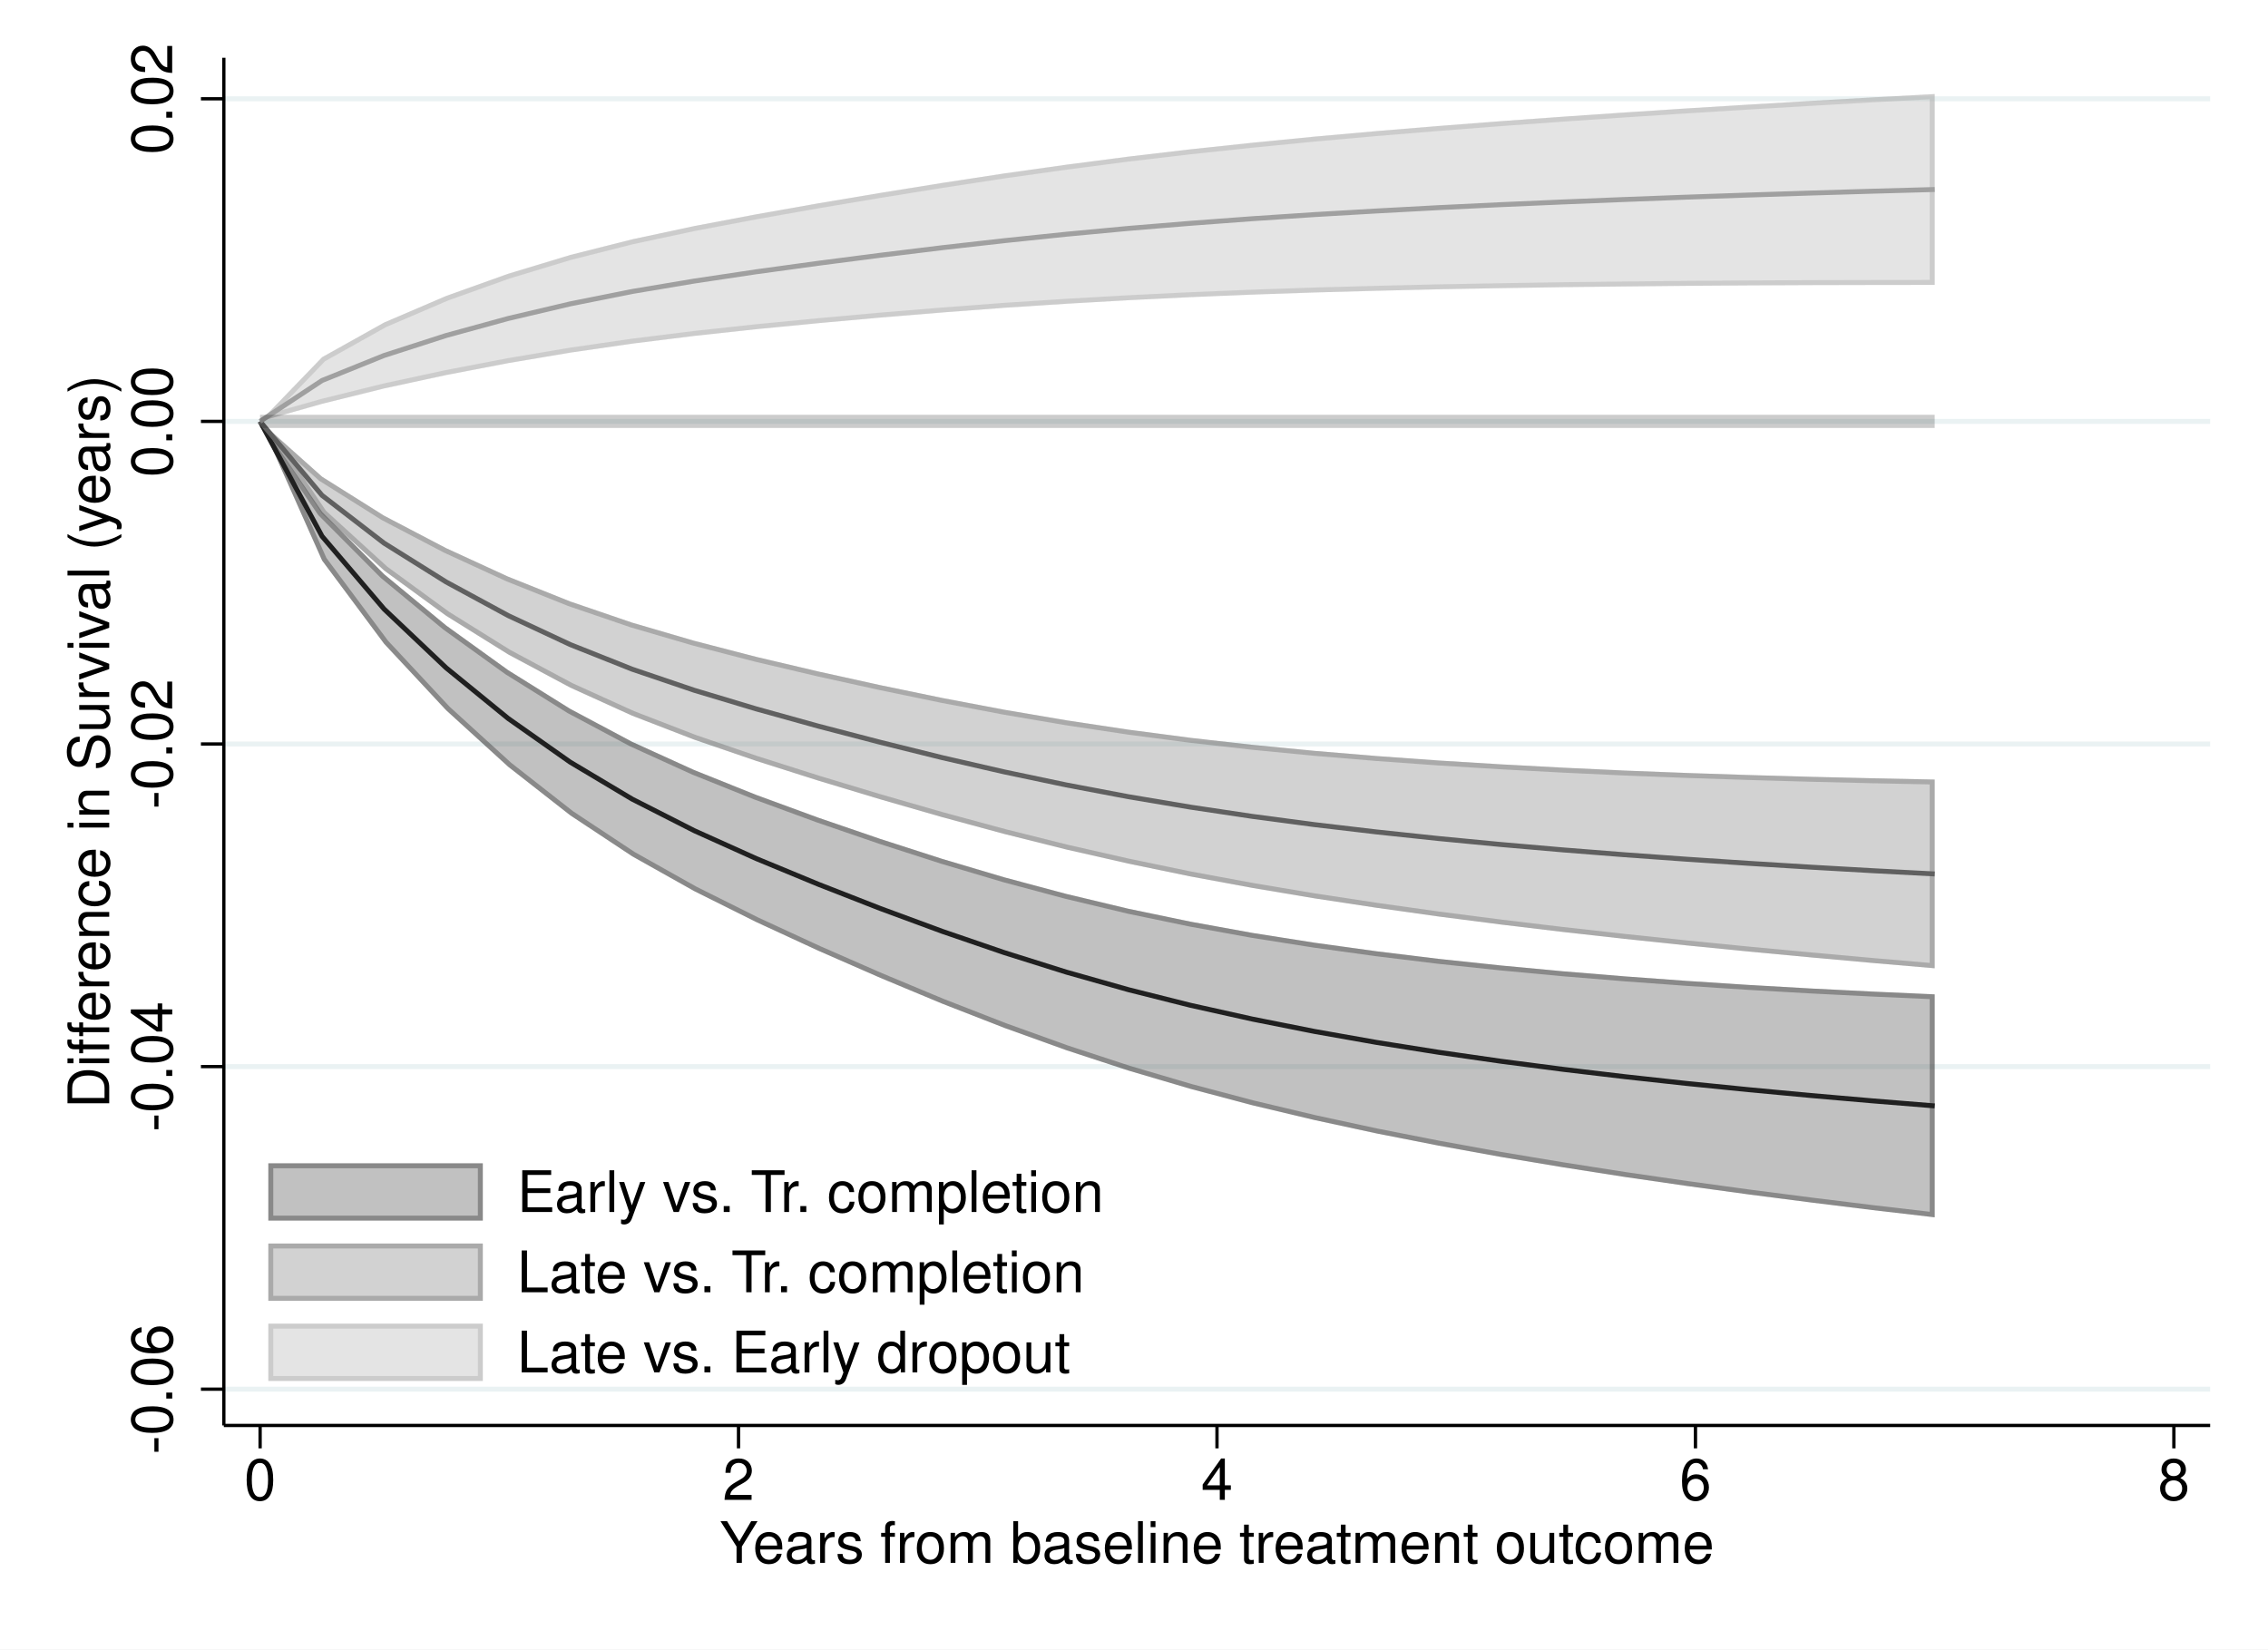
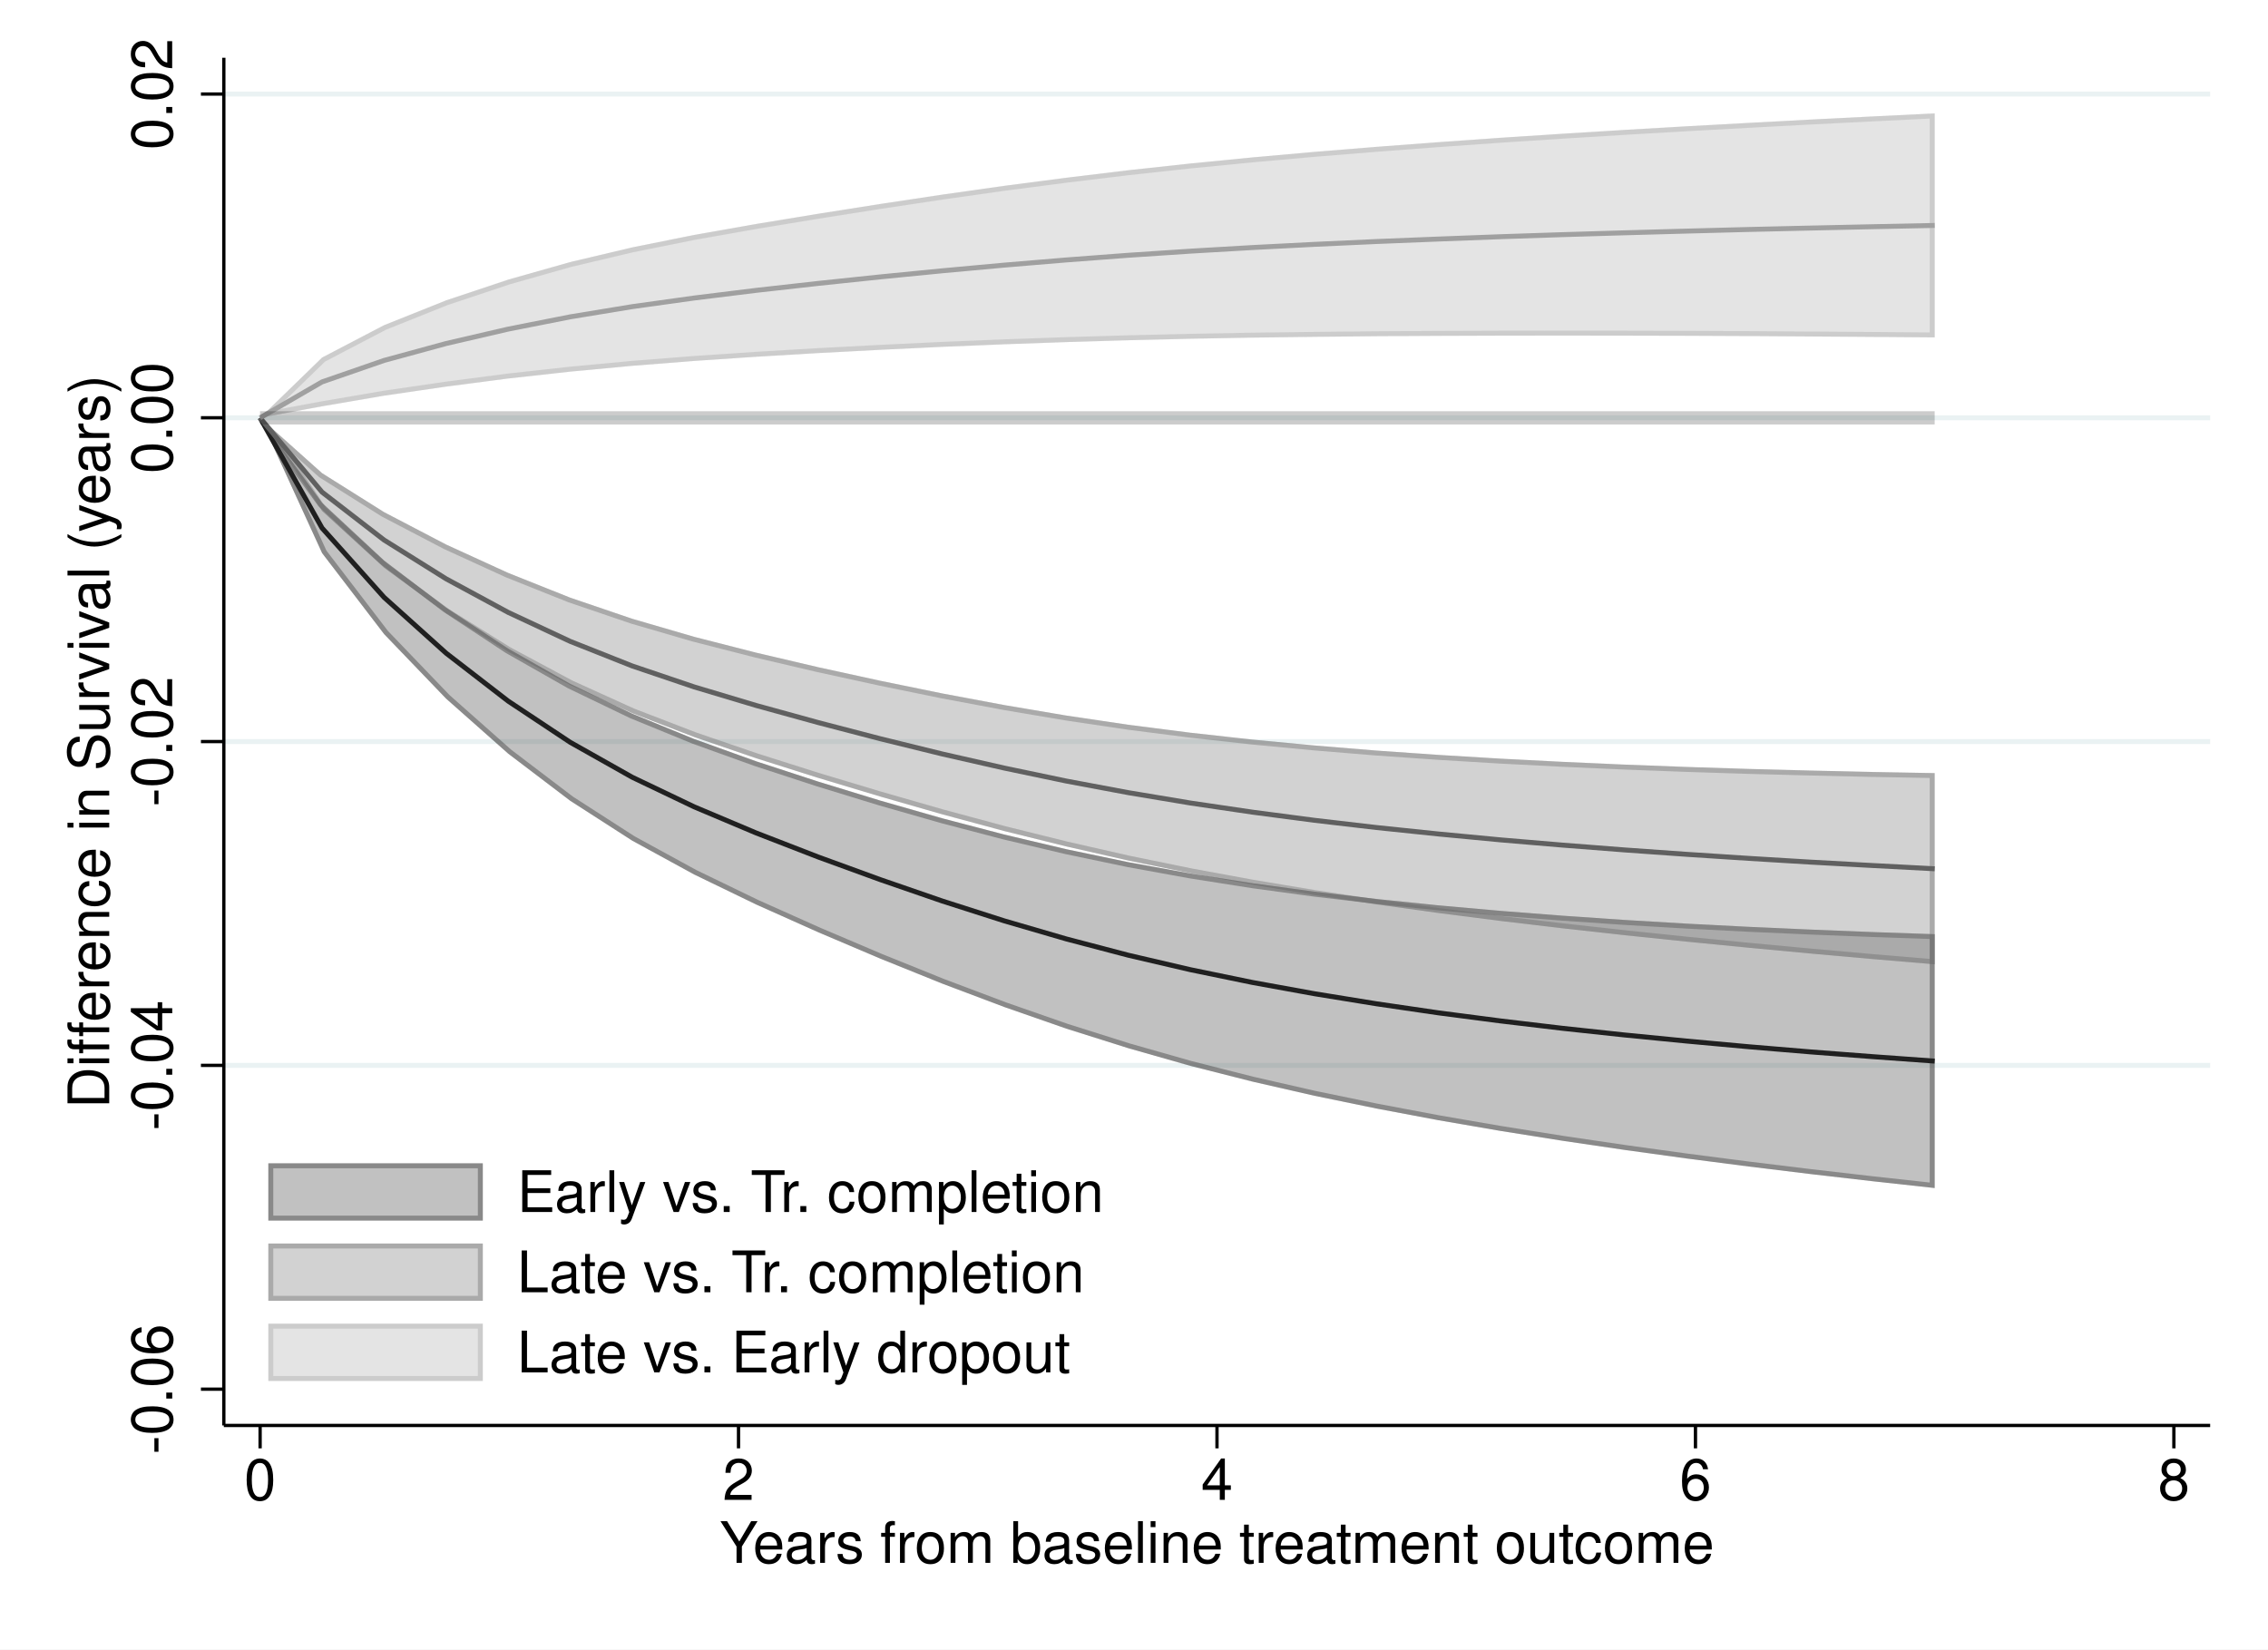
<svg xmlns="http://www.w3.org/2000/svg" xmlns:xlink="http://www.w3.org/1999/xlink" version="1.1" width="5.50in" height="4.00in" viewBox="0 0 3960 2880">
  <rect x="0" y="0" width="3960" height="2880" style="fill:#FFFFFF;stroke:none" />
  <rect x="0.00" y="0.00" width="3959.88" height="2880.00" style="fill:#FFFFFF" />
  <rect x="2.88" y="2.88" width="3954.12" height="2874.24" style="fill:none;stroke:#FFFFFF;stroke-width:5.76" />
  <rect x="390.80" y="100.86" width="3468.22" height="2388.33" style="fill:#FFFFFF" />
  <rect x="393.68" y="103.74" width="3462.46" height="2382.57" style="fill:none;stroke:#FFFFFF;stroke-width:5.76" />
-   <line x1="390.80" y1="2425.82" x2="3859.02" y2="2425.82" style="stroke:#EAF2F3;stroke-width:8.64" />
-   <line x1="390.80" y1="1862.50" x2="3859.02" y2="1862.50" style="stroke:#EAF2F3;stroke-width:8.64" />
-   <line x1="390.80" y1="1299.17" x2="3859.02" y2="1299.17" style="stroke:#EAF2F3;stroke-width:8.64" />
-   <line x1="390.80" y1="735.84" x2="3859.02" y2="735.84" style="stroke:#EAF2F3;stroke-width:8.64" />
-   <line x1="390.80" y1="172.51" x2="3859.02" y2="172.51" style="stroke:#EAF2F3;stroke-width:8.64" />
+   <line x1="390.80" y1="1860.39" x2="3859.02" y2="1860.39" style="stroke:#EAF2F3;stroke-width:8.64" />
+   <line x1="390.80" y1="1294.96" x2="3859.02" y2="1294.96" style="stroke:#EAF2F3;stroke-width:8.64" />
+   <line x1="390.80" y1="729.53" x2="3859.02" y2="729.53" style="stroke:#EAF2F3;stroke-width:8.64" />
+   <line x1="390.80" y1="164.22" x2="3859.02" y2="164.22" style="stroke:#EAF2F3;stroke-width:8.64" />
  <defs>
-     <path id="path_XcOcjHOD" d="M454.16 735.84 L454.16 735.84 L562.44 978.77 L670.73 1124.18 L779.01 1240.26 L887.29 1338.89 L995.57 1423.66 L1103.85 1495.32 L1212.13 1556.08 L1320.54 1610.16 L1428.82 1660.16 L1537.10 1707.56 L1645.38 1752.73 L1753.66 1794.93 L1861.94 1833.91 L1970.22 1869.43 L2078.51 1901.35 L2186.79 1930.07 L2295.07 1955.81 L2403.35 1979.20 L2511.63 2000.48 L2620.03 2020.16 L2728.32 2038.23 L2836.60 2055.18 L2944.88 2070.90 L3053.16 2085.75 L3161.44 2099.73 L3269.72 2113.10 L3378.00 2125.72 L3378.00 1736.39 L3269.72 1731.56 L3161.44 1726.12 L3053.16 1719.93 L2944.88 1712.88 L2836.60 1704.96 L2728.32 1696.05 L2620.03 1685.90 L2511.63 1674.39 L2403.35 1661.15 L2295.07 1646.17 L2186.79 1629.10 L2078.51 1609.42 L1970.22 1586.90 L1861.94 1561.03 L1753.66 1532.07 L1645.38 1499.90 L1537.10 1465.00 L1428.82 1427.87 L1320.54 1388.15 L1212.13 1344.71 L1103.85 1295.46 L995.57 1237.79 L887.29 1170.22 L779.01 1092.25 L670.73 1002.78 L562.44 894.00 L454.16 735.84 L454.16 735.84 Z" stroke-linejoin="round" />
+     <path id="path_rXnKjNwW" d="M454.16 729.53 L454.16 729.53 L562.44 965.90 L670.73 1107.35 L779.01 1220.09 L887.29 1316.00 L995.57 1398.29 L1103.85 1467.97 L1212.13 1527.12 L1320.54 1579.59 L1428.82 1627.98 L1537.10 1674.02 L1645.38 1717.70 L1753.66 1758.54 L1861.94 1796.29 L1970.22 1830.44 L2078.51 1861.26 L2186.79 1888.73 L2295.07 1913.48 L2403.35 1935.76 L2511.63 1956.18 L2620.03 1974.86 L2728.32 1992.07 L2836.60 2008.03 L2944.88 2023.00 L3053.16 2036.99 L3161.44 2050.23 L3269.72 2062.73 L3378.00 2074.61 L3378.00 1631.32 L3269.72 1627.61 L3161.44 1623.28 L3053.16 1618.45 L2944.88 1612.88 L2836.60 1606.45 L2728.32 1599.02 L2620.03 1590.61 L2511.63 1580.96 L2403.35 1569.82 L2295.07 1557.07 L2186.79 1542.34 L2078.51 1525.27 L1970.22 1505.59 L1861.94 1482.94 L1753.66 1457.33 L1645.38 1428.99 L1537.10 1398.05 L1428.82 1364.88 L1320.54 1329.49 L1212.13 1290.51 L1103.85 1246.20 L995.57 1194.10 L887.29 1132.60 L779.01 1061.19 L670.73 978.89 L562.44 878.16 L454.16 729.53 L454.16 729.53 Z" stroke-linejoin="round" />
  </defs>
  <defs>
-     <clipPath id="clipPath_nQJoIhoz">
-       <use xlink:href="#path_XcOcjHOD" />
+     <clipPath id="clipPath_VvPCVrHT">
+       <use xlink:href="#path_rXnKjNwW" />
    </clipPath>
  </defs>
-   <use xlink:href="#path_XcOcjHOD" style="stroke:none;fill:#4D4D4D;fill-opacity:0.35" />
-   <use xlink:href="#path_XcOcjHOD" style="fill:none;stroke:#202020;stroke-opacity:0.35;stroke-width:17.28" clip-path="url(#clipPath_nQJoIhoz)" />
-   <path d=" M454.04 735.84 L562.32 936.45 L670.60 1063.54 L779.01 1166.26 L887.29 1254.62 L995.57 1330.85 L1103.85 1395.45 L1212.13 1450.52 L1320.41 1499.28 L1428.69 1544.08 L1536.97 1586.40 L1645.26 1626.37 L1753.54 1663.50 L1861.82 1697.53 L1970.22 1728.22 L2078.51 1755.45 L2186.79 1779.58 L2295.07 1801.11 L2403.35 1820.30 L2511.63 1837.50 L2619.91 1853.09 L2728.19 1867.20 L2836.47 1880.07 L2944.76 1891.95 L3053.04 1902.84 L3161.32 1912.99 L3269.72 1922.39 L3378.00 1931.18" stroke-linejoin="round" style="fill:none;stroke:#202020;stroke-width:8.64" />
+   <use xlink:href="#path_rXnKjNwW" style="stroke:none;fill:#4D4D4D;fill-opacity:0.35" />
+   <use xlink:href="#path_rXnKjNwW" style="fill:none;stroke:#202020;stroke-opacity:0.35;stroke-width:17.28" clip-path="url(#clipPath_VvPCVrHT)" />
+   <path d=" M454.04 729.65 L562.32 922.09 L670.60 1043.12 L779.01 1140.64 L887.29 1224.30 L995.57 1296.20 L1103.85 1357.21 L1212.13 1408.94 L1320.41 1454.60 L1428.69 1496.56 L1536.97 1536.03 L1645.26 1573.41 L1753.54 1608.06 L1861.82 1639.61 L1970.22 1668.08 L2078.51 1693.32 L2186.79 1715.60 L2295.07 1735.28 L2403.35 1752.85 L2511.63 1768.69 L2619.91 1782.80 L2728.19 1795.67 L2836.47 1807.30 L2944.76 1817.94 L3053.04 1827.84 L3161.32 1836.88 L3269.72 1845.17 L3378.00 1852.97" stroke-linejoin="round" style="fill:none;stroke:#202020;stroke-width:8.64" />
  <defs>
-     <path id="path_kpMsimnE" d="M454.16 735.84 L454.16 735.84 L562.44 897.46 L670.73 996.22 L779.01 1075.30 L887.29 1142.74 L995.57 1200.66 L1103.85 1249.79 L1212.13 1291.62 L1320.54 1328.75 L1428.82 1363.15 L1537.10 1395.82 L1645.38 1427.01 L1753.66 1456.34 L1861.94 1483.44 L1970.22 1508.06 L2078.51 1530.46 L2186.79 1550.51 L2295.07 1568.70 L2403.35 1585.16 L2511.63 1600.39 L2620.03 1614.37 L2728.32 1627.36 L2836.60 1639.49 L2944.88 1650.88 L3053.16 1661.64 L3161.44 1671.79 L3269.72 1681.57 L3378.00 1690.85 L3378.00 1361.29 L3269.72 1359.06 L3161.44 1356.47 L3053.16 1353.37 L2944.88 1349.78 L2836.60 1345.58 L2728.32 1340.50 L2620.03 1334.69 L2511.63 1328.00 L2403.35 1320.21 L2295.07 1311.17 L2186.79 1300.65 L2078.51 1288.40 L1970.22 1274.17 L1861.94 1257.83 L1753.66 1239.39 L1645.38 1218.85 L1537.10 1196.45 L1428.82 1172.57 L1320.54 1147.07 L1212.13 1118.98 L1103.85 1087.30 L995.57 1050.30 L887.29 1006.99 L779.01 957.24 L670.73 900.56 L562.44 832.49 L454.16 735.84 L454.16 735.84 Z" stroke-linejoin="round" />
+     <path id="path_iHKOUDwn" d="M454.16 729.53 L454.16 729.53 L562.44 892.27 L670.73 991.39 L779.01 1070.72 L887.29 1138.16 L995.57 1196.20 L1103.85 1245.34 L1212.13 1287.04 L1320.54 1324.17 L1428.82 1358.45 L1537.10 1390.99 L1645.38 1422.06 L1753.66 1451.26 L1861.94 1478.12 L1970.22 1502.74 L2078.51 1524.90 L2186.79 1544.82 L2295.07 1562.89 L2403.35 1579.22 L2511.63 1594.32 L2620.03 1608.18 L2728.32 1621.05 L2836.60 1633.06 L2944.88 1644.32 L3053.16 1654.96 L3161.44 1665.11 L3269.72 1674.76 L3378.00 1683.92 L3378.00 1350.03 L3269.72 1348.05 L3161.44 1345.58 L3053.16 1342.73 L2944.88 1339.26 L2836.60 1335.18 L2728.32 1330.35 L2620.03 1324.79 L2511.63 1318.23 L2403.35 1310.68 L2295.07 1301.77 L2186.79 1291.50 L2078.51 1279.49 L1970.22 1265.63 L1861.94 1249.54 L1753.66 1231.23 L1645.38 1210.93 L1537.10 1188.78 L1428.82 1165.14 L1320.54 1139.77 L1212.13 1112.05 L1103.85 1080.50 L995.57 1043.62 L887.29 1000.43 L779.01 950.92 L670.73 894.37 L562.44 826.30 L454.16 729.53 L454.16 729.53 Z" stroke-linejoin="round" />
  </defs>
  <defs>
-     <clipPath id="clipPath_cQhsrkwt">
-       <use xlink:href="#path_kpMsimnE" />
+     <clipPath id="clipPath_CVsmtaJh">
+       <use xlink:href="#path_iHKOUDwn" />
    </clipPath>
  </defs>
-   <use xlink:href="#path_kpMsimnE" style="stroke:none;fill:#808080;fill-opacity:0.35" />
-   <use xlink:href="#path_kpMsimnE" style="fill:none;stroke:#606060;stroke-opacity:0.35;stroke-width:17.28" clip-path="url(#clipPath_cQhsrkwt)" />
-   <path d=" M454.04 735.84 L562.32 865.04 L670.60 948.45 L779.01 1016.27 L887.29 1074.93 L995.57 1125.54 L1103.85 1168.61 L1212.13 1205.36 L1320.41 1237.91 L1428.69 1267.98 L1536.97 1296.20 L1645.26 1323.05 L1753.54 1347.93 L1861.82 1370.70 L1970.22 1391.24 L2078.51 1409.43 L2186.79 1425.64 L2295.07 1440.00 L2403.35 1452.75 L2511.63 1464.26 L2619.91 1474.65 L2728.19 1484.06 L2836.47 1492.60 L2944.76 1500.39 L3053.04 1507.57 L3161.32 1514.25 L3269.72 1520.44 L3378.00 1526.13" stroke-linejoin="round" style="fill:none;stroke:#606060;stroke-width:8.64" />
+   <use xlink:href="#path_iHKOUDwn" style="stroke:none;fill:#808080;fill-opacity:0.35" />
+   <use xlink:href="#path_iHKOUDwn" style="fill:none;stroke:#606060;stroke-opacity:0.35;stroke-width:17.28" clip-path="url(#clipPath_CVsmtaJh)" />
+   <path d=" M454.04 729.65 L562.32 859.35 L670.60 943.00 L779.01 1010.82 L887.29 1069.36 L995.57 1119.97 L1103.85 1162.92 L1212.13 1199.55 L1320.41 1231.97 L1428.69 1261.79 L1536.97 1290.01 L1645.26 1316.62 L1753.54 1341.24 L1861.82 1363.89 L1970.22 1384.19 L2078.51 1402.26 L2186.79 1418.22 L2295.07 1432.45 L2403.35 1445.07 L2511.63 1456.34 L2619.91 1466.61 L2728.19 1475.76 L2836.47 1484.18 L2944.76 1491.85 L3053.04 1498.91 L3161.32 1505.47 L3269.72 1511.41 L3378.00 1517.10" stroke-linejoin="round" style="fill:none;stroke:#606060;stroke-width:8.64" />
  <defs>
-     <path id="path_RUApLEqR" d="M454.16 735.84 L454.16 735.84 L562.44 705.15 L670.73 678.29 L779.01 654.91 L887.29 634.11 L995.57 615.80 L1103.85 600.08 L1212.13 586.59 L1320.54 574.84 L1428.82 564.32 L1537.10 554.54 L1645.38 545.63 L1753.66 537.46 L1861.94 530.41 L1970.22 524.22 L2078.51 518.90 L2186.79 514.44 L2295.07 510.73 L2403.35 507.76 L2511.63 505.16 L2620.03 503.18 L2728.32 501.45 L2836.60 500.21 L2944.88 499.10 L3053.16 498.36 L3161.44 497.86 L3269.72 497.61 L3378.00 497.49 L3378.00 164.22 L3269.72 170.04 L3161.44 176.23 L3053.16 182.66 L2944.88 189.34 L2836.60 196.40 L2728.32 203.82 L2620.03 211.62 L2511.63 220.03 L2403.35 228.94 L2295.07 238.60 L2186.79 249.24 L2078.51 260.75 L1970.22 273.50 L1861.94 287.60 L1753.66 302.83 L1645.38 319.41 L1537.10 336.86 L1428.82 355.05 L1320.54 374.23 L1212.13 394.77 L1103.85 417.92 L995.57 445.27 L887.29 478.06 L779.01 516.80 L670.73 563.20 L562.44 623.72 L454.16 735.84 L454.16 735.84 Z" stroke-linejoin="round" />
+     <path id="path_iHSMhHNH" d="M454.16 729.53 L454.16 729.53 L562.44 709.48 L670.73 690.92 L779.01 675.08 L887.29 660.97 L995.57 648.97 L1103.85 638.82 L1212.13 630.28 L1320.54 622.98 L1428.82 616.54 L1537.10 610.85 L1645.38 605.65 L1753.66 601.20 L1861.94 597.36 L1970.22 594.14 L2078.51 591.54 L2186.79 589.56 L2295.07 588.20 L2403.35 587.09 L2511.63 586.47 L2620.03 586.10 L2728.32 585.97 L2836.60 586.10 L2944.88 586.35 L3053.16 586.84 L3161.44 587.58 L3269.72 588.33 L3378.00 589.19 L3378.00 198.01 L3269.72 203.33 L3161.44 208.77 L3053.16 214.59 L2944.88 220.53 L2836.60 226.84 L2728.32 233.52 L2620.03 240.58 L2511.63 248.25 L2403.35 256.42 L2295.07 265.20 L2186.79 274.86 L2078.51 285.50 L1970.22 297.26 L1861.94 310.37 L1753.66 324.48 L1645.38 339.83 L1537.10 356.16 L1428.82 373.24 L1320.54 391.06 L1212.13 410.24 L1103.85 432.02 L995.57 457.64 L887.29 488.33 L779.01 524.47 L670.73 567.78 L562.44 624.34 L454.16 729.53 L454.16 729.53 Z" stroke-linejoin="round" />
  </defs>
  <defs>
-     <clipPath id="clipPath_KmPfDtne">
-       <use xlink:href="#path_RUApLEqR" />
+     <clipPath id="clipPath_GXJhFHqh">
+       <use xlink:href="#path_iHSMhHNH" />
    </clipPath>
  </defs>
-   <use xlink:href="#path_RUApLEqR" style="stroke:none;fill:#B3B3B3;fill-opacity:0.35" />
-   <use xlink:href="#path_RUApLEqR" style="fill:none;stroke:#A0A0A0;stroke-opacity:0.35;stroke-width:17.28" clip-path="url(#clipPath_KmPfDtne)" />
-   <path d=" M454.04 735.84 L562.32 664.43 L670.60 620.75 L779.01 585.85 L887.29 556.15 L995.57 530.66 L1103.85 509.00 L1212.13 490.81 L1320.41 474.60 L1428.69 459.75 L1536.97 445.76 L1645.26 432.52 L1753.54 420.27 L1861.82 409.01 L1970.22 398.86 L2078.51 389.95 L2186.79 381.90 L2295.07 374.73 L2403.35 368.42 L2511.63 362.60 L2619.91 357.40 L2728.19 352.70 L2836.47 348.37 L2944.76 344.28 L3053.04 340.57 L3161.32 337.11 L3269.72 333.89 L3378.00 330.92" stroke-linejoin="round" style="fill:none;stroke:#A0A0A0;stroke-width:8.64" />
-   <path d=" M454.04 735.84 L562.32 735.84 L670.60 735.84 L779.01 735.84 L887.29 735.84 L995.57 735.84 L1103.85 735.84 L1212.13 735.84 L1320.41 735.84 L1428.69 735.84 L1536.97 735.84 L1645.26 735.84 L1753.54 735.84 L1861.82 735.84 L1970.22 735.84 L2078.51 735.84 L2186.79 735.84 L2295.07 735.84 L2403.35 735.84 L2511.63 735.84 L2619.91 735.84 L2728.19 735.84 L2836.47 735.84 L2944.76 735.84 L3053.04 735.84 L3161.32 735.84 L3269.72 735.84 L3378.00 735.84" stroke-linejoin="round" style="fill:none;stroke:#000000;stroke-opacity:0.20;stroke-width:23.04" />
+   <use xlink:href="#path_iHSMhHNH" style="stroke:none;fill:#B3B3B3;fill-opacity:0.35" />
+   <use xlink:href="#path_iHSMhHNH" style="fill:none;stroke:#A0A0A0;stroke-opacity:0.35;stroke-width:17.28" clip-path="url(#clipPath_GXJhFHqh)" />
+   <path d=" M454.04 729.65 L562.32 666.91 L670.60 629.41 L779.01 599.83 L887.29 574.71 L995.57 553.30 L1103.85 535.48 L1212.13 520.39 L1320.41 507.02 L1428.69 494.89 L1536.97 483.51 L1645.26 472.86 L1753.54 462.96 L1861.82 453.93 L1970.22 445.76 L2078.51 438.58 L2186.79 432.27 L2295.07 426.70 L2403.35 421.75 L2511.63 417.42 L2619.91 413.34 L2728.19 409.75 L2836.47 406.53 L2944.76 403.56 L3053.04 400.72 L3161.32 398.24 L3269.72 395.89 L3378.00 393.66" stroke-linejoin="round" style="fill:none;stroke:#A0A0A0;stroke-width:8.64" />
+   <path d=" M454.04 729.65 L562.32 729.65 L670.60 729.65 L779.01 729.65 L887.29 729.65 L995.57 729.65 L1103.85 729.65 L1212.13 729.65 L1320.41 729.65 L1428.69 729.65 L1536.97 729.65 L1645.26 729.65 L1753.54 729.65 L1861.82 729.65 L1970.22 729.65 L2078.51 729.65 L2186.79 729.65 L2295.07 729.65 L2403.35 729.65 L2511.63 729.65 L2619.91 729.65 L2728.19 729.65 L2836.47 729.65 L2944.76 729.65 L3053.04 729.65 L3161.32 729.65 L3269.72 729.65 L3378.00 729.65" stroke-linejoin="round" style="fill:none;stroke:#000000;stroke-opacity:0.20;stroke-width:23.04" />
  <line x1="390.80" y1="2489.19" x2="390.80" y2="100.86" style="stroke:#000000;stroke-width:5.76" />
  <line x1="390.80" y1="2425.82" x2="350.83" y2="2425.82" style="stroke:#000000;stroke-width:5.76" />
  <text x="300.72" y="2425.82" style="font-family:'Helvetica';font-size:99.99px;fill:#000000" transform="rotate(-90 300.72,2425.82)" text-anchor="middle">-0.06</text>
-   <line x1="390.80" y1="1862.50" x2="350.83" y2="1862.50" style="stroke:#000000;stroke-width:5.76" />
-   <text x="300.72" y="1862.50" style="font-family:'Helvetica';font-size:99.99px;fill:#000000" transform="rotate(-90 300.72,1862.50)" text-anchor="middle">-0.04</text>
-   <line x1="390.80" y1="1299.17" x2="350.83" y2="1299.17" style="stroke:#000000;stroke-width:5.76" />
-   <text x="300.72" y="1299.17" style="font-family:'Helvetica';font-size:99.99px;fill:#000000" transform="rotate(-90 300.72,1299.17)" text-anchor="middle">-0.02</text>
-   <line x1="390.80" y1="735.84" x2="350.83" y2="735.84" style="stroke:#000000;stroke-width:5.76" />
-   <text x="300.72" y="735.84" style="font-family:'Helvetica';font-size:99.99px;fill:#000000" transform="rotate(-90 300.72,735.84)" text-anchor="middle">0.00</text>
-   <line x1="390.80" y1="172.51" x2="350.83" y2="172.51" style="stroke:#000000;stroke-width:5.76" />
-   <text x="300.72" y="172.51" style="font-family:'Helvetica';font-size:99.99px;fill:#000000" transform="rotate(-90 300.72,172.51)" text-anchor="middle">0.02</text>
+   <line x1="390.80" y1="1860.39" x2="350.83" y2="1860.39" style="stroke:#000000;stroke-width:5.76" />
+   <text x="300.72" y="1860.39" style="font-family:'Helvetica';font-size:99.99px;fill:#000000" transform="rotate(-90 300.72,1860.39)" text-anchor="middle">-0.04</text>
+   <line x1="390.80" y1="1294.96" x2="350.83" y2="1294.96" style="stroke:#000000;stroke-width:5.76" />
+   <text x="300.72" y="1294.96" style="font-family:'Helvetica';font-size:99.99px;fill:#000000" transform="rotate(-90 300.72,1294.96)" text-anchor="middle">-0.02</text>
+   <line x1="390.80" y1="729.53" x2="350.83" y2="729.53" style="stroke:#000000;stroke-width:5.76" />
+   <text x="300.72" y="729.53" style="font-family:'Helvetica';font-size:99.99px;fill:#000000" transform="rotate(-90 300.72,729.53)" text-anchor="middle">0.00</text>
+   <line x1="390.80" y1="164.22" x2="350.83" y2="164.22" style="stroke:#000000;stroke-width:5.76" />
+   <text x="300.72" y="164.22" style="font-family:'Helvetica';font-size:99.99px;fill:#000000" transform="rotate(-90 300.72,164.22)" text-anchor="middle">0.02</text>
  <text x="190.71" y="1294.96" style="font-family:'Helvetica';font-size:99.99px;fill:#000000" transform="rotate(-90 190.71,1294.96)" text-anchor="middle">Difference in Survival (years)</text>
  <line x1="390.80" y1="2489.19" x2="3859.02" y2="2489.19" style="stroke:#000000;stroke-width:5.76" />
  <line x1="454.16" y1="2489.19" x2="454.16" y2="2529.16" style="stroke:#000000;stroke-width:5.76" />
  <text x="454.16" y="2619.14" style="font-family:'Helvetica';font-size:99.99px;fill:#000000" text-anchor="middle">0</text>
  <line x1="1289.47" y1="2489.19" x2="1289.47" y2="2529.16" style="stroke:#000000;stroke-width:5.76" />
  <text x="1289.47" y="2619.14" style="font-family:'Helvetica';font-size:99.99px;fill:#000000" text-anchor="middle">2</text>
  <line x1="2124.91" y1="2489.19" x2="2124.91" y2="2529.16" style="stroke:#000000;stroke-width:5.76" />
  <text x="2124.91" y="2619.14" style="font-family:'Helvetica';font-size:99.99px;fill:#000000" text-anchor="middle">4</text>
  <line x1="2960.35" y1="2489.19" x2="2960.35" y2="2529.16" style="stroke:#000000;stroke-width:5.76" />
  <text x="2960.35" y="2619.14" style="font-family:'Helvetica';font-size:99.99px;fill:#000000" text-anchor="middle">6</text>
  <line x1="3795.66" y1="2489.19" x2="3795.66" y2="2529.16" style="stroke:#000000;stroke-width:5.76" />
  <text x="3795.66" y="2619.14" style="font-family:'Helvetica';font-size:99.99px;fill:#000000" text-anchor="middle">8</text>
  <text x="2124.91" y="2729.16" style="font-family:'Helvetica';font-size:99.99px;fill:#000000" text-anchor="middle">Years from baseline treatment outcome</text>
  <rect x="468.52" y="2031.42" width="374.47" height="99.99" style="fill:#4D4D4D;fill-opacity:0.35" />
  <rect x="472.84" y="2035.74" width="365.83" height="91.35" style="fill:none;stroke:#202020;stroke-opacity:0.35;stroke-width:8.64" />
  <rect x="468.52" y="2171.51" width="374.47" height="99.99" style="fill:#808080;fill-opacity:0.35" />
  <rect x="472.84" y="2175.83" width="365.83" height="91.35" style="fill:none;stroke:#606060;stroke-opacity:0.35;stroke-width:8.64" />
  <rect x="468.52" y="2311.47" width="374.47" height="99.99" style="fill:#B3B3B3;fill-opacity:0.35" />
  <rect x="472.84" y="2315.79" width="365.83" height="91.35" style="fill:none;stroke:#A0A0A0;stroke-opacity:0.35;stroke-width:8.64" />
  <text x="902.88" y="2116.44" style="font-family:'Helvetica';font-size:99.99px;fill:#000000">Early vs. Tr. completion</text>
  <text x="902.88" y="2256.53" style="font-family:'Helvetica';font-size:99.99px;fill:#000000">Late vs. Tr. completion</text>
  <text x="902.88" y="2396.50" style="font-family:'Helvetica';font-size:99.99px;fill:#000000">Late vs. Early dropout</text>
</svg>
